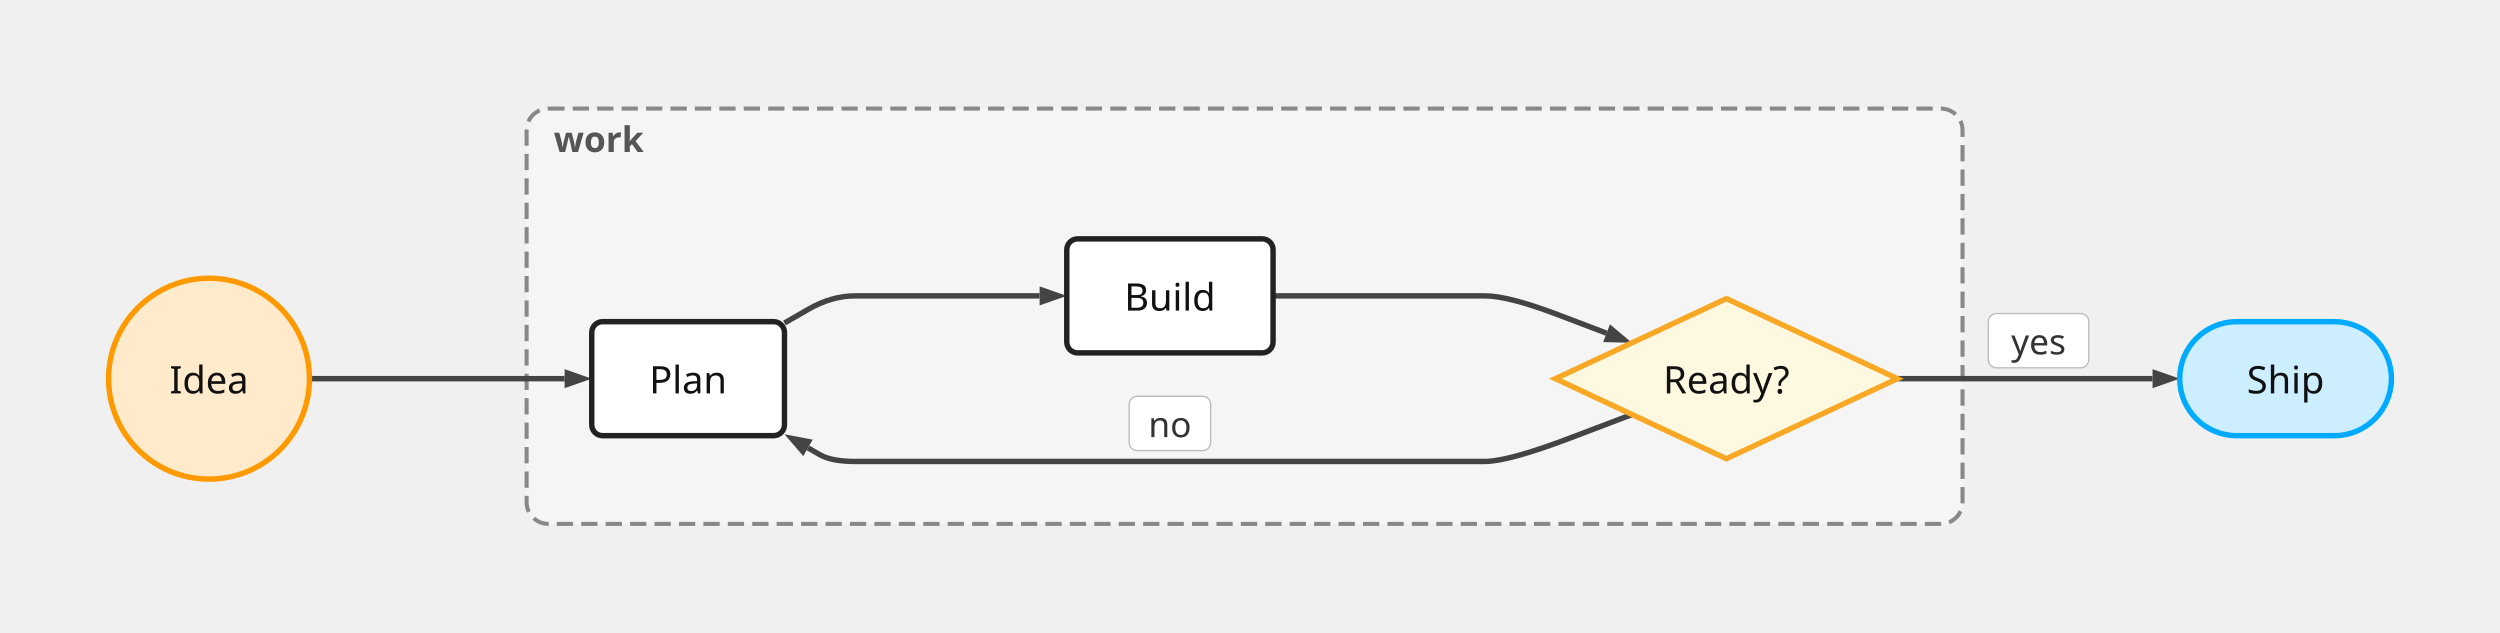
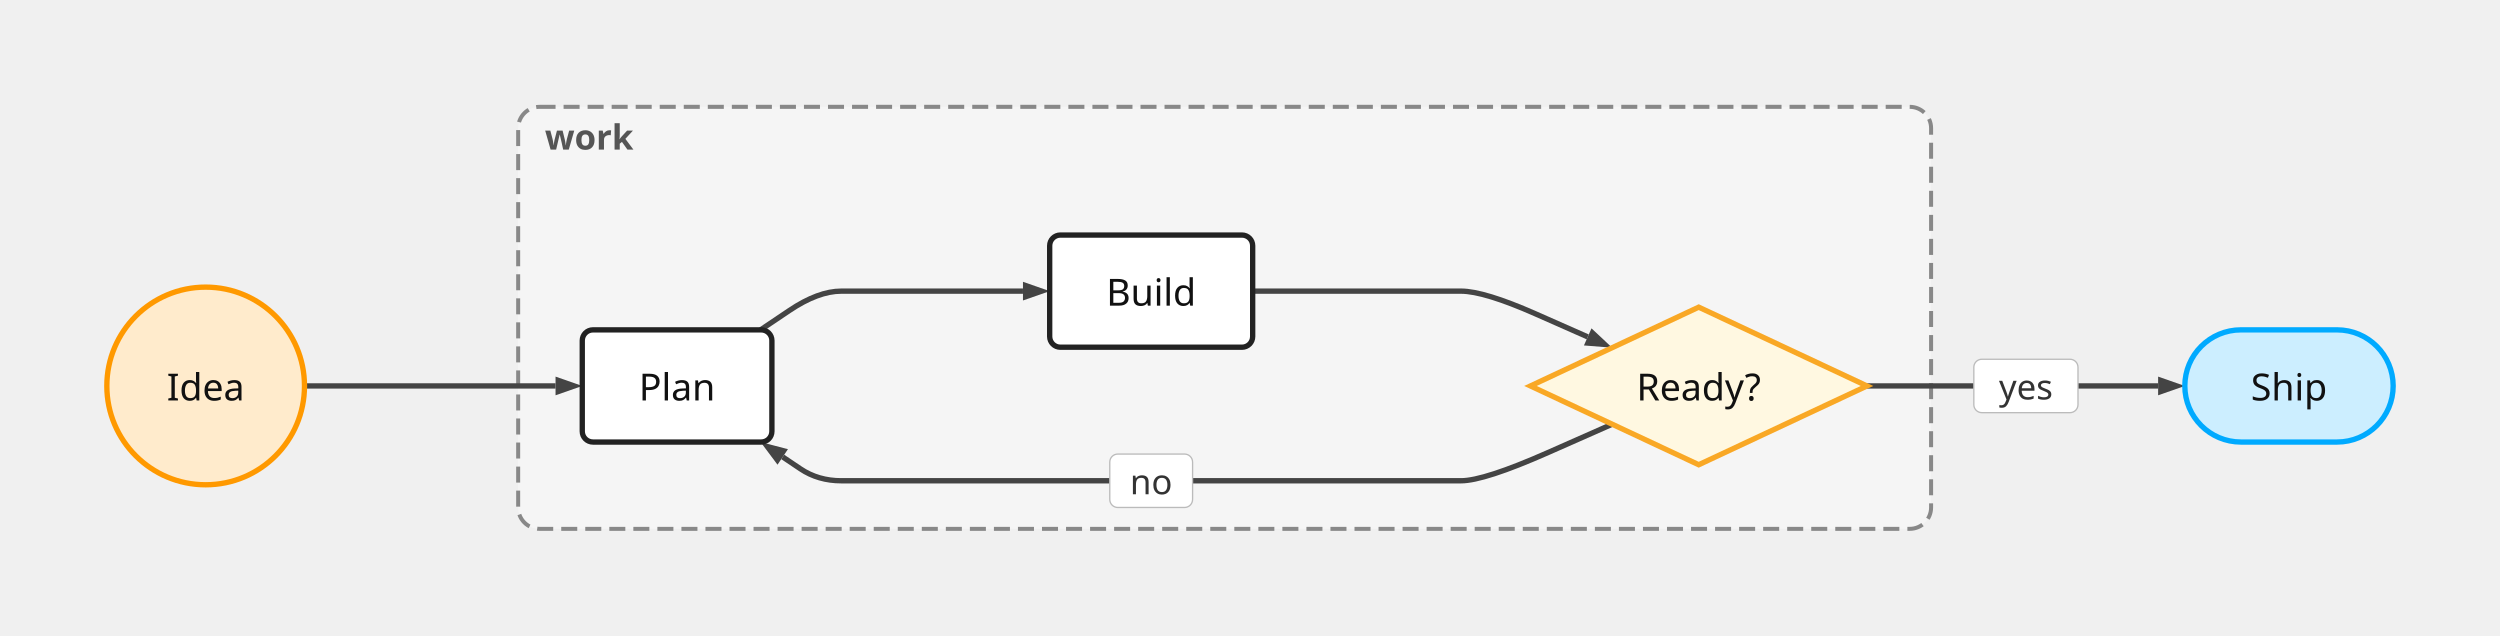
- <svg xmlns="http://www.w3.org/2000/svg" viewBox="-40 -43.75 921 233" style="max-width:100%">
+ <svg xmlns="http://www.w3.org/2000/svg" viewBox="-40 -43.75 936 238" style="max-width:100%">
  <defs>
-     <marker id="arrowhead" markerWidth="10" markerHeight="7" refX="0" refY="3.5" orient="auto" markerUnits="userSpaceOnUse">
+     <marker id="glypho-1s0smbp-arrowhead" markerWidth="10" markerHeight="7" refX="0" refY="3.5" orient="auto" markerUnits="userSpaceOnUse">
      <polygon points="0 0, 10 3.5, 0 7" fill="#444444" />
    </marker>
-     <marker id="arrowhead-thick" markerWidth="14" markerHeight="10" refX="0" refY="5" orient="auto" markerUnits="userSpaceOnUse">
+     <marker id="glypho-1s0smbp-arrowhead-thick" markerWidth="14" markerHeight="10" refX="0" refY="5" orient="auto" markerUnits="userSpaceOnUse">
      <polygon points="0 0, 14 5, 0 10" fill="#444444" />
    </marker>
-     <marker id="arrowhead-reverse" markerWidth="10" markerHeight="7" refX="10" refY="3.5" orient="auto" markerUnits="userSpaceOnUse">
+     <marker id="glypho-1s0smbp-arrowhead-reverse" markerWidth="10" markerHeight="7" refX="10" refY="3.5" orient="auto" markerUnits="userSpaceOnUse">
      <polygon points="10 0, 0 3.5, 10 7" fill="#444444" />
    </marker>
  </defs>
  <g>
-     <rect x="154" y="-3.75" width="529" height="153" fill="#f5f5f5" fill-opacity="1" stroke="#888888" stroke-width="1.5" stroke-dasharray="6 3" rx="8" ry="8" />
+     <rect x="154" y="-3.75" width="529" height="158" fill="#f5f5f5" fill-opacity="1" stroke="#888888" stroke-width="1.5" stroke-dasharray="6 3" rx="8" ry="8" />
    <text x="164" y="12.25" fill="#555555" font-size="13" font-family="system-ui, sans-serif" font-weight="bold">work</text>
  </g>
-   <path d="M 74 95.75 L 82.667 95.75 Q 91.333 95.75 100 95.75 Q 108.667 95.75 117.333 95.75 Q 126 95.75 134.667 95.75 Q 143.333 95.75 152 95.75 Q 160.667 95.75 164.333 95.75 L 168 95.75" fill="none" stroke="#444444" stroke-width="2" marker-end="url(#arrowhead)" />
-   <path d="M 249 75.256 L 257.667 70.253 Q 266.333 65.25 275 65.25 Q 283.667 65.25 292.333 65.25 Q 301 65.25 309.667 65.25 Q 318.333 65.25 327 65.25 Q 335.667 65.25 339.333 65.25 L 343 65.25" fill="none" stroke="#444444" stroke-width="2" marker-end="url(#arrowhead)" />
-   <path d="M 429 65.25 L 437.667 65.25 Q 446.333 65.25 455 65.25 Q 463.667 65.25 472.333 65.25 Q 481 65.25 489.667 65.25 Q 498.333 65.25 507 65.25 Q 515.667 65.25 533.763 72.121 L 551.86 78.992" fill="none" stroke="#444444" stroke-width="2" marker-end="url(#arrowhead)" />
-   <path d="M 659 95.75 L 667.667 95.75 Q 676.333 95.75 685 95.75 Q 693.667 95.75 702.333 95.75 Q 711 95.75 719.667 95.75 Q 728.333 95.75 737 95.75 Q 745.667 95.75 749.333 95.75 L 753 95.75" fill="none" stroke="#444444" stroke-width="2" marker-end="url(#arrowhead)" />
-   <path d="M 561.209 108.959 L 538.438 117.605 Q 515.667 126.25 507 126.25 Q 498.333 126.25 489.667 126.25 Q 481 126.25 472.333 126.25 Q 463.667 126.25 455 126.25 Q 446.333 126.25 418.667 126.25 Q 391 126.25 363.333 126.25 Q 335.667 126.25 327 126.25 Q 318.333 126.25 309.667 126.25 Q 301 126.25 292.333 126.25 Q 283.667 126.25 275 126.25 Q 266.333 126.25 261.997 123.747 L 257.66 121.243" fill="none" stroke="#444444" stroke-width="2" marker-end="url(#arrowhead)" />
-   <g transform="translate(0, 58.75)" data-node-id="idea">
+   <path d="M 74 100.75 L 82.667 100.75 Q 91.333 100.75 100 100.75 Q 108.667 100.75 117.333 100.75 Q 126 100.75 134.667 100.75 Q 143.333 100.75 152 100.75 Q 160.667 100.75 164.333 100.75 L 168 100.75" fill="none" stroke="#444444" stroke-width="2" marker-end="url(#glypho-1s0smbp-arrowhead)" />
+   <path d="M 244.754 79.75 L 255.543 72.5 Q 266.333 65.25 275 65.25 Q 283.667 65.25 292.333 65.25 Q 301 65.25 309.667 65.25 Q 318.333 65.25 327 65.25 Q 335.667 65.25 339.333 65.25 L 343 65.25" fill="none" stroke="#444444" stroke-width="2" marker-end="url(#glypho-1s0smbp-arrowhead)" />
+   <path d="M 429 65.25 L 437.667 65.25 Q 446.333 65.25 455 65.25 Q 463.667 65.25 472.333 65.25 Q 481 65.25 489.667 65.25 Q 498.333 65.25 507 65.25 Q 515.667 65.25 535.054 73.817 L 554.442 82.385" fill="none" stroke="#444444" stroke-width="2" marker-end="url(#glypho-1s0smbp-arrowhead)" />
+   <path d="M 659 100.75 L 667.53 100.75 Q 676.061 100.75 684.591 100.75 Q 693.122 100.75 705.811 100.75 Q 718.5 100.75 731.189 100.75 Q 743.878 100.75 752.409 100.75 Q 760.939 100.75 764.47 100.75 L 768 100.75" fill="none" stroke="#444444" stroke-width="2" marker-end="url(#glypho-1s0smbp-arrowhead)" />
+   <path d="M 563.588 115.073 L 539.627 125.662 Q 515.667 136.25 507 136.25 Q 498.333 136.25 489.667 136.25 Q 481 136.25 472.333 136.25 Q 463.667 136.25 455 136.25 Q 446.333 136.25 418.667 136.25 Q 391 136.25 363.333 136.25 Q 335.667 136.25 327 136.25 Q 318.333 136.25 309.667 136.25 Q 301 136.25 292.333 136.25 Q 283.667 136.25 275 136.25 Q 266.333 136.25 259.694 131.789 L 253.054 127.327" fill="none" stroke="#444444" stroke-width="2" marker-end="url(#glypho-1s0smbp-arrowhead)" />
+   <g transform="translate(0, 63.75)" data-node-id="idea">
    <circle cx="37" cy="37" r="37" fill="#ffebcc" stroke="#ff9900" stroke-width="2" />
    <text x="37" y="37" text-anchor="middle" dominant-baseline="central" fill="#111111" font-size="14" font-family="system-ui, sans-serif">Idea</text>
  </g>
-   <g transform="translate(178, 74.75)" data-node-id="plan">
+   <g transform="translate(178, 79.75)" data-node-id="plan">
    <rect x="0" y="0" width="71" height="42" rx="4" ry="4" fill="#ffffff" stroke="#222222" stroke-width="2" />
    <text x="35.5" y="21" text-anchor="middle" dominant-baseline="central" fill="#111111" font-size="14" font-family="system-ui, sans-serif">Plan</text>
  </g>
  <g transform="translate(353, 44.25)" data-node-id="build">
    <rect x="0" y="0" width="76" height="42" rx="4" ry="4" fill="#ffffff" stroke="#222222" stroke-width="2" />
    <text x="38" y="21" text-anchor="middle" dominant-baseline="central" fill="#111111" font-size="14" font-family="system-ui, sans-serif">Build</text>
  </g>
-   <g transform="translate(533, 66.25)" data-node-id="test">
+   <g transform="translate(533, 71.25)" data-node-id="test">
    <polygon points="63,0 126,29.5 63,59 0,29.5" fill="#fff8e1" stroke="#f9a825" stroke-width="2" />
    <text x="63" y="29.5" text-anchor="middle" dominant-baseline="central" fill="#111111" font-size="14" font-family="system-ui, sans-serif">Ready?</text>
  </g>
-   <g transform="translate(763, 74.75)" data-node-id="ship">
+   <g transform="translate(778, 79.75)" data-node-id="ship">
    <rect x="0" y="0" width="78" height="42" rx="21" ry="21" fill="#cceeff" stroke="#00aaff" stroke-width="2" />
    <text x="39" y="21" text-anchor="middle" dominant-baseline="central" fill="#111111" font-size="14" font-family="system-ui, sans-serif">Ship</text>
  </g>
-   <g transform="translate(711, 81.75)">
-     <rect x="-18.5" y="-10" width="37" height="20" fill="white" stroke="#bbb" stroke-width="0.5" rx="3" />
-     <text text-anchor="middle" dominant-baseline="central" fill="#333333" font-size="13" font-family="system-ui, sans-serif">yes</text>
+   <g transform="translate(718.5, 100.75)">
+     <rect x="-19.5" y="-10" width="39" height="20" fill="white" stroke="#bbb" stroke-width="0.5" rx="3" />
+     <text y="0" text-anchor="middle" dominant-baseline="central" fill="#333333" font-size="13" font-family="system-ui, sans-serif">yes</text>
  </g>
-   <g transform="translate(391, 112.25)">
-     <rect x="-15" y="-10" width="30" height="20" fill="white" stroke="#bbb" stroke-width="0.5" rx="3" />
-     <text text-anchor="middle" dominant-baseline="central" fill="#333333" font-size="13" font-family="system-ui, sans-serif">no</text>
+   <g transform="translate(391, 136.25)">
+     <rect x="-15.5" y="-10" width="31" height="20" fill="white" stroke="#bbb" stroke-width="0.5" rx="3" />
+     <text y="0" text-anchor="middle" dominant-baseline="central" fill="#333333" font-size="13" font-family="system-ui, sans-serif">no</text>
  </g>
</svg>
